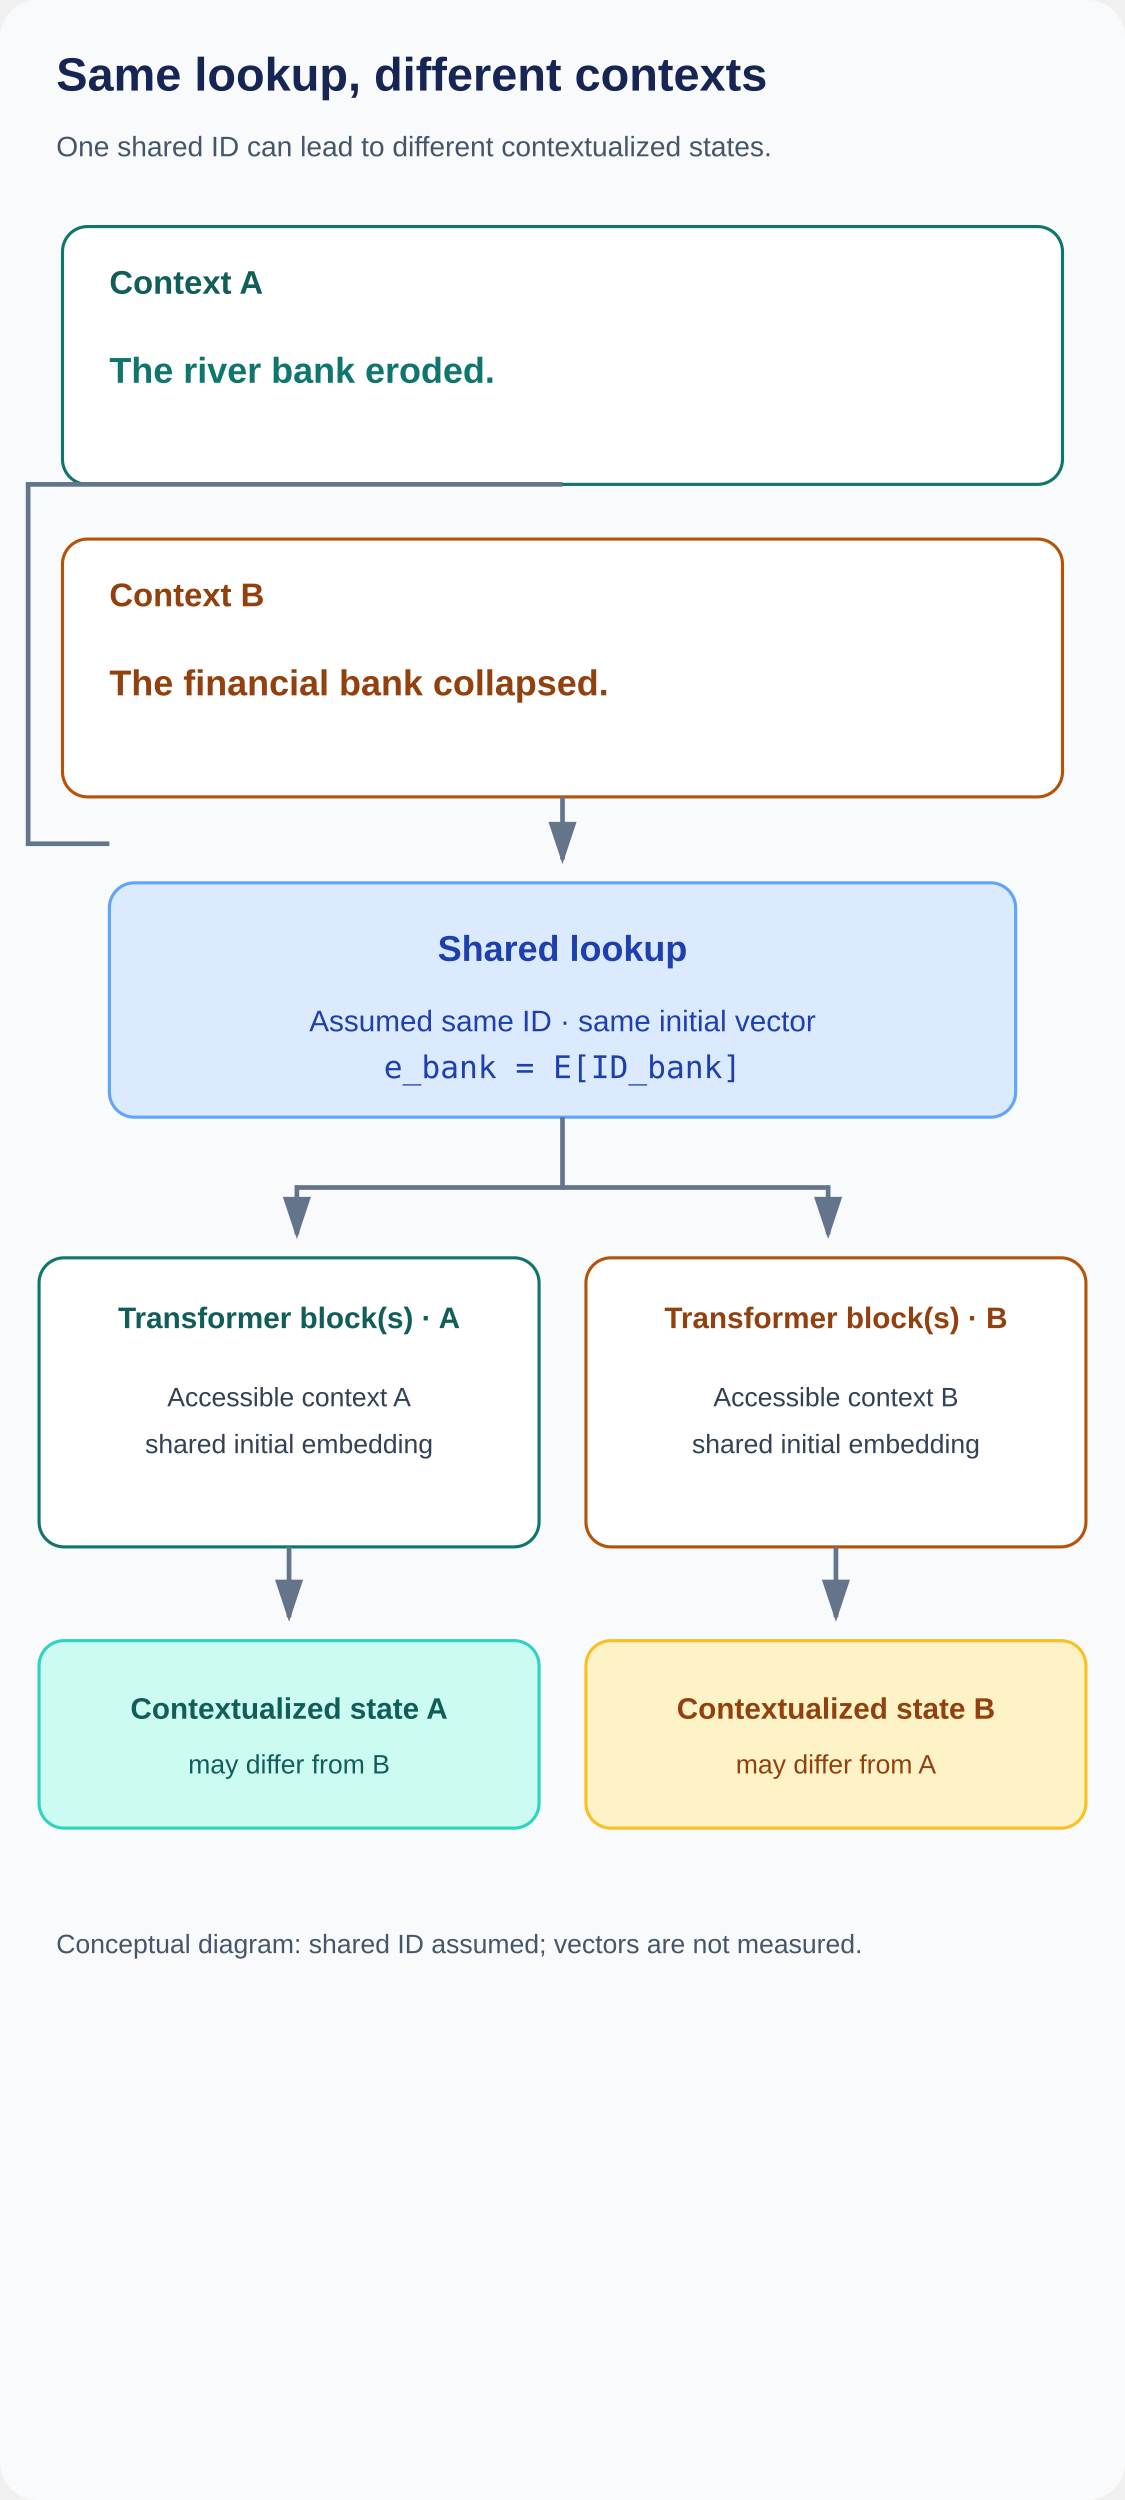
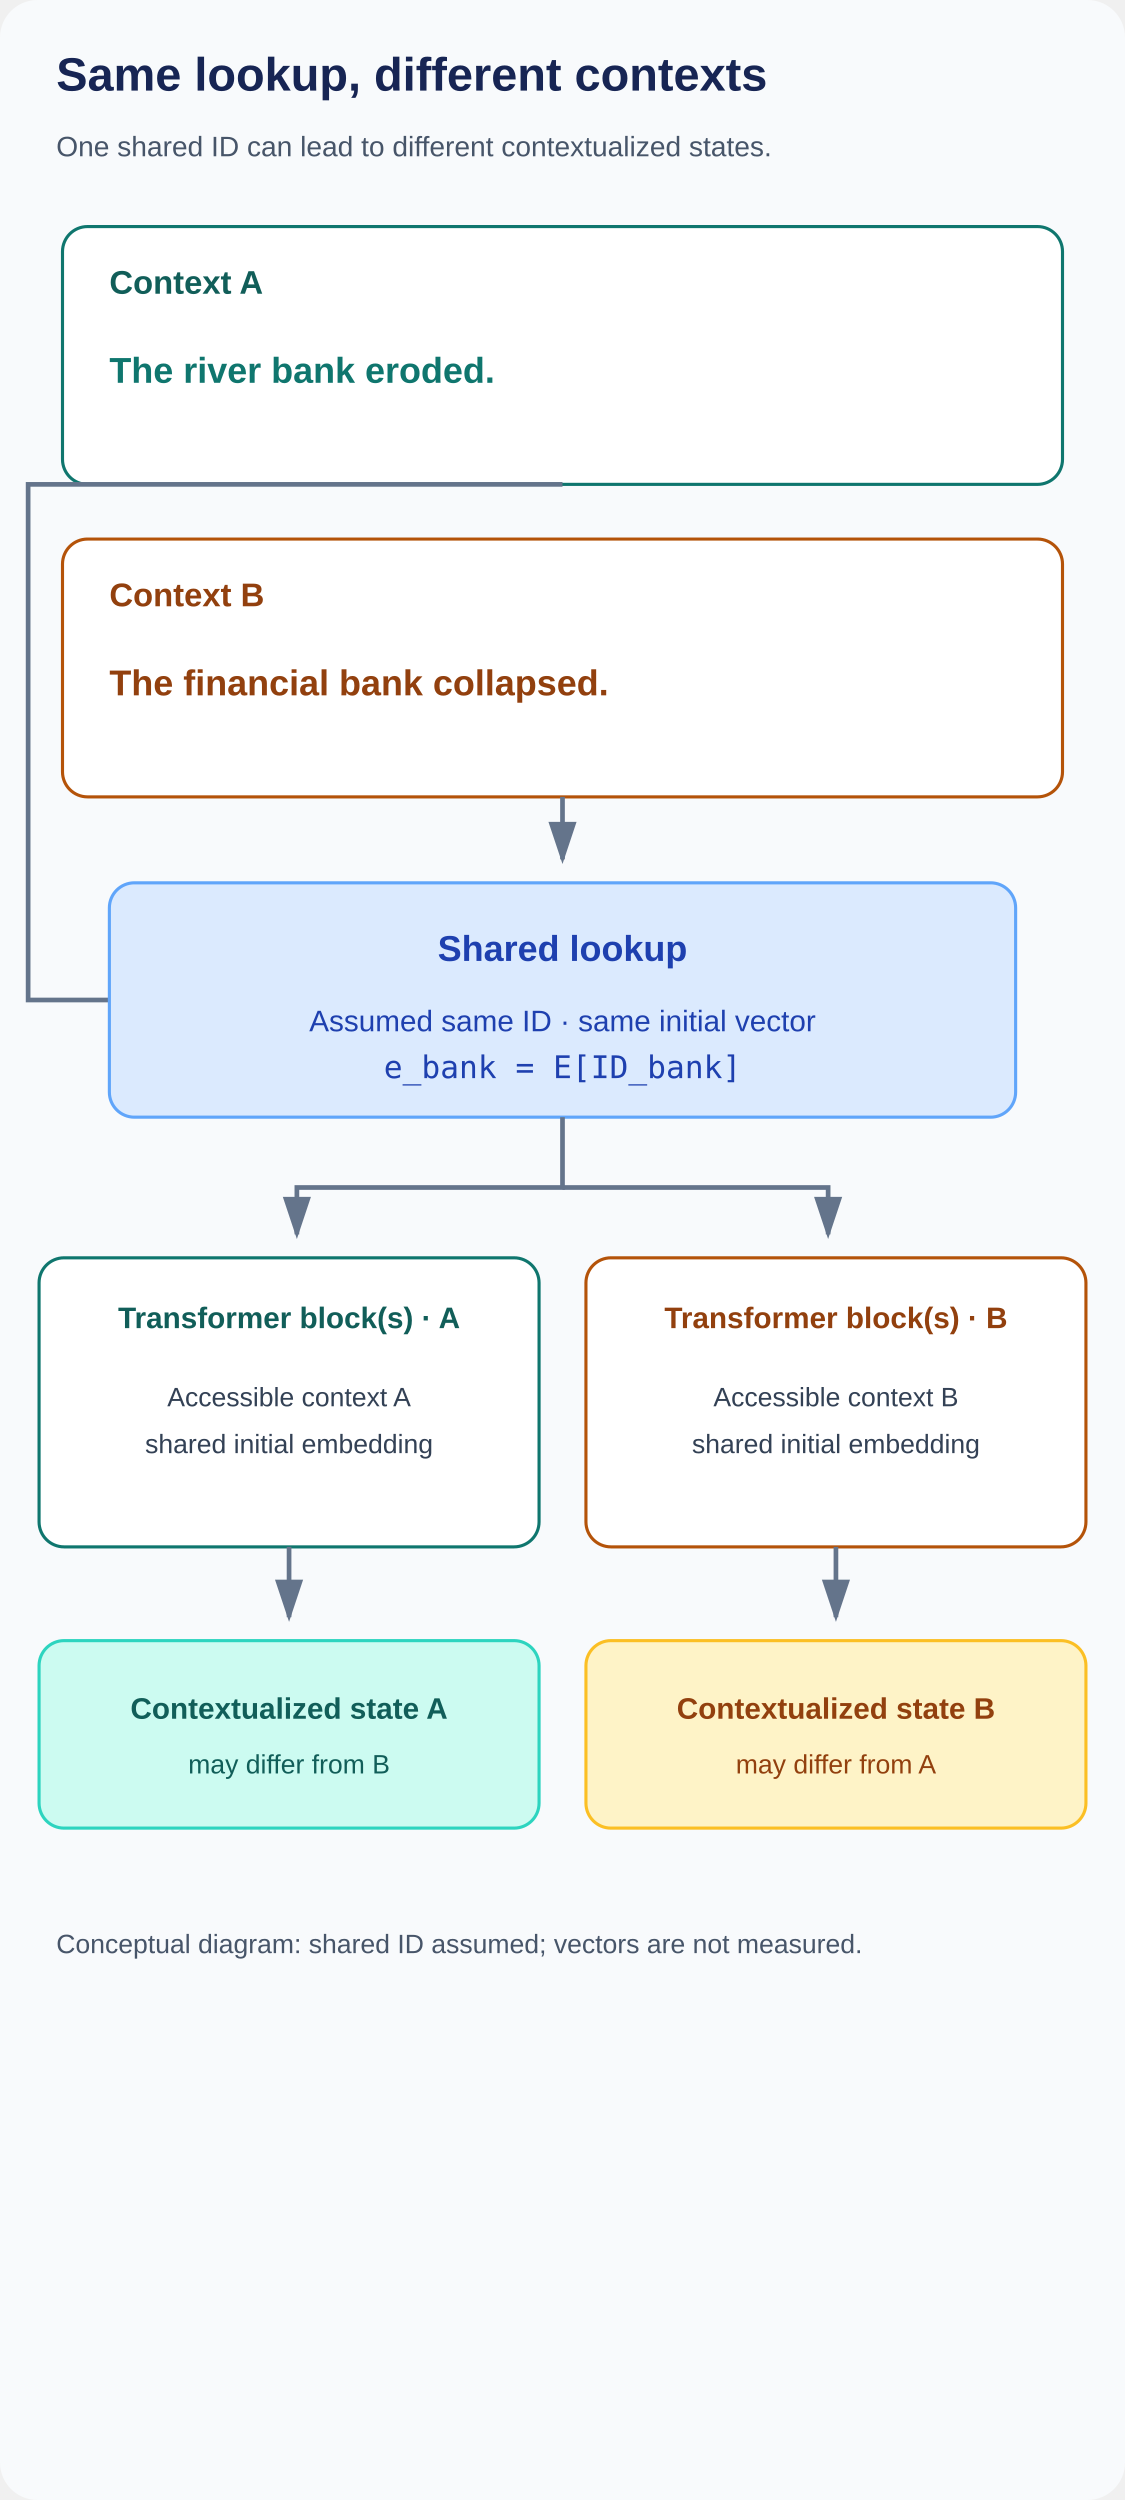
<svg xmlns="http://www.w3.org/2000/svg" width="720" height="1600" viewBox="0 0 720 1600" role="img" aria-labelledby="title desc">
  <defs>
    <marker id="a" markerWidth="10" markerHeight="10" refX="8" refY="3" orient="auto">
      <path d="M0 0L0 6L9 3z" fill="#64748b" />
    </marker>
  </defs>
  <rect width="720" height="1600" rx="24" fill="#f8fafc" />
  <text x="36" y="58" font-family="Arial,sans-serif" font-size="30" font-weight="700" fill="#172554">Same lookup, different contexts</text>
  <text x="36" y="100" font-family="Arial,sans-serif" font-size="18" fill="#475569">One shared ID can lead to different contextualized states.</text>
  <rect x="40" y="145" width="640" height="165" rx="16" fill="#fff" stroke="#0f766e" stroke-width="2" />
  <text x="70" y="188" font-family="Arial,sans-serif" font-size="21" font-weight="700" fill="#115e59">Context A</text>
  <text x="70" y="245" font-family="Arial,sans-serif" font-size="23" font-weight="700" fill="#0f766e">The river bank eroded.</text>
  <rect x="40" y="345" width="640" height="165" rx="16" fill="#fff" stroke="#b45309" stroke-width="2" />
  <text x="70" y="388" font-family="Arial,sans-serif" font-size="21" font-weight="700" fill="#92400e">Context B</text>
  <text x="70" y="445" font-family="Arial,sans-serif" font-size="23" font-weight="700" fill="#92400e">The financial bank collapsed.</text>
-   <path d="M360 310H18V540H70M360 510V550" stroke="#64748b" stroke-width="3" fill="none" marker-end="url(#a)" />
+   <path d="M360 310H18V640H70M360 510V550" stroke="#64748b" stroke-width="3" fill="none" marker-end="url(#a)" />
  <rect x="70" y="565" width="580" height="150" rx="16" fill="#dbeafe" stroke="#60a5fa" stroke-width="2" />
  <text x="360" y="615" text-anchor="middle" font-family="Arial,sans-serif" font-size="23" font-weight="700" fill="#1e40af">Shared lookup</text>
  <text x="360" y="660" text-anchor="middle" font-family="Arial,sans-serif" font-size="19" fill="#1e40af">Assumed same ID · same initial vector</text>
  <text x="360" y="690" text-anchor="middle" font-family="monospace" font-size="20" fill="#1e40af">e_bank = E[ID_bank]</text>
  <path d="M360 715V760H190V790" stroke="#64748b" stroke-width="3" fill="none" marker-end="url(#a)" />
  <path d="M360 760H530V790" stroke="#64748b" stroke-width="3" fill="none" marker-end="url(#a)" />
  <rect x="25" y="805" width="320" height="185" rx="16" fill="#fff" stroke="#0f766e" stroke-width="2" />
  <text x="185" y="850" text-anchor="middle" font-family="Arial,sans-serif" font-size="19" font-weight="700" fill="#115e59">Transformer block(s) · A</text>
  <text x="185" y="900" text-anchor="middle" font-family="Arial,sans-serif" font-size="17" fill="#334155">Accessible context A</text>
  <text x="185" y="930" text-anchor="middle" font-family="Arial,sans-serif" font-size="17" fill="#334155">shared initial embedding</text>
  <rect x="375" y="805" width="320" height="185" rx="16" fill="#fff" stroke="#b45309" stroke-width="2" />
  <text x="535" y="850" text-anchor="middle" font-family="Arial,sans-serif" font-size="19" font-weight="700" fill="#92400e">Transformer block(s) · B</text>
  <text x="535" y="900" text-anchor="middle" font-family="Arial,sans-serif" font-size="17" fill="#334155">Accessible context B</text>
  <text x="535" y="930" text-anchor="middle" font-family="Arial,sans-serif" font-size="17" fill="#334155">shared initial embedding</text>
  <path d="M185 990V1035" stroke="#64748b" stroke-width="3" marker-end="url(#a)" />
  <path d="M535 990V1035" stroke="#64748b" stroke-width="3" marker-end="url(#a)" />
  <rect x="25" y="1050" width="320" height="120" rx="16" fill="#ccfbf1" stroke="#2dd4bf" stroke-width="2" />
  <text x="185" y="1100" text-anchor="middle" font-family="Arial,sans-serif" font-size="19" font-weight="700" fill="#115e59">Contextualized state A</text>
  <text x="185" y="1135" text-anchor="middle" font-family="Arial,sans-serif" font-size="17" fill="#115e59">may differ from B</text>
  <rect x="375" y="1050" width="320" height="120" rx="16" fill="#fef3c7" stroke="#fbbf24" stroke-width="2" />
  <text x="535" y="1100" text-anchor="middle" font-family="Arial,sans-serif" font-size="19" font-weight="700" fill="#92400e">Contextualized state B</text>
  <text x="535" y="1135" text-anchor="middle" font-family="Arial,sans-serif" font-size="17" fill="#92400e">may differ from A</text>
  <text x="36" y="1250" font-family="Arial,sans-serif" font-size="17" fill="#475569">Conceptual diagram: shared ID assumed; vectors are not measured.</text>
</svg>
